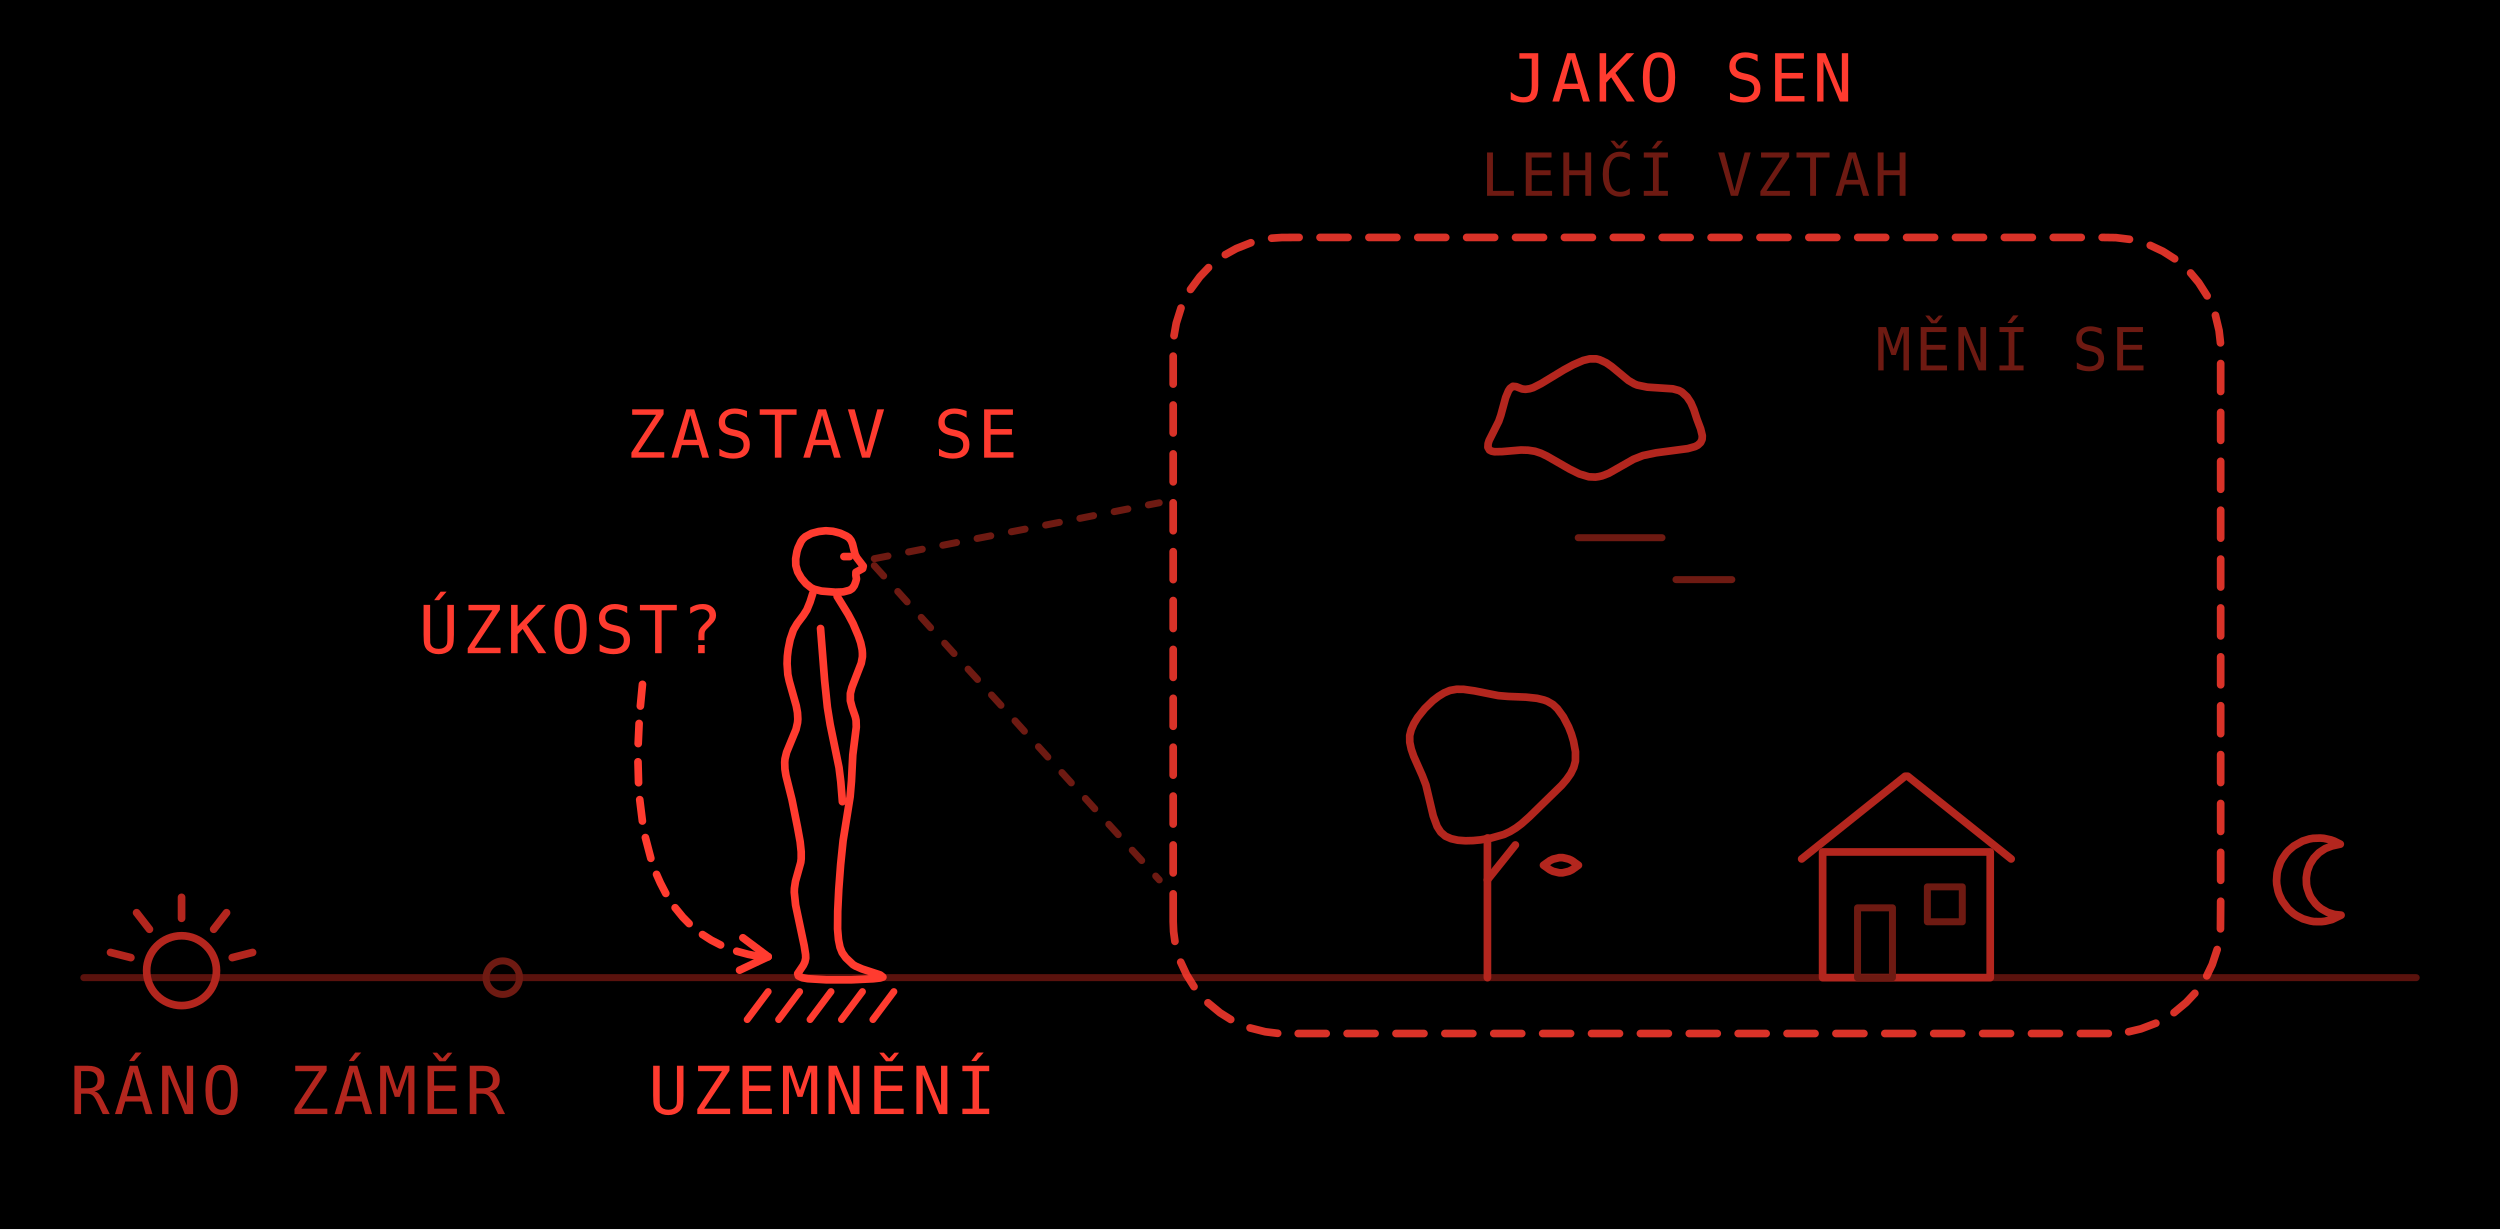
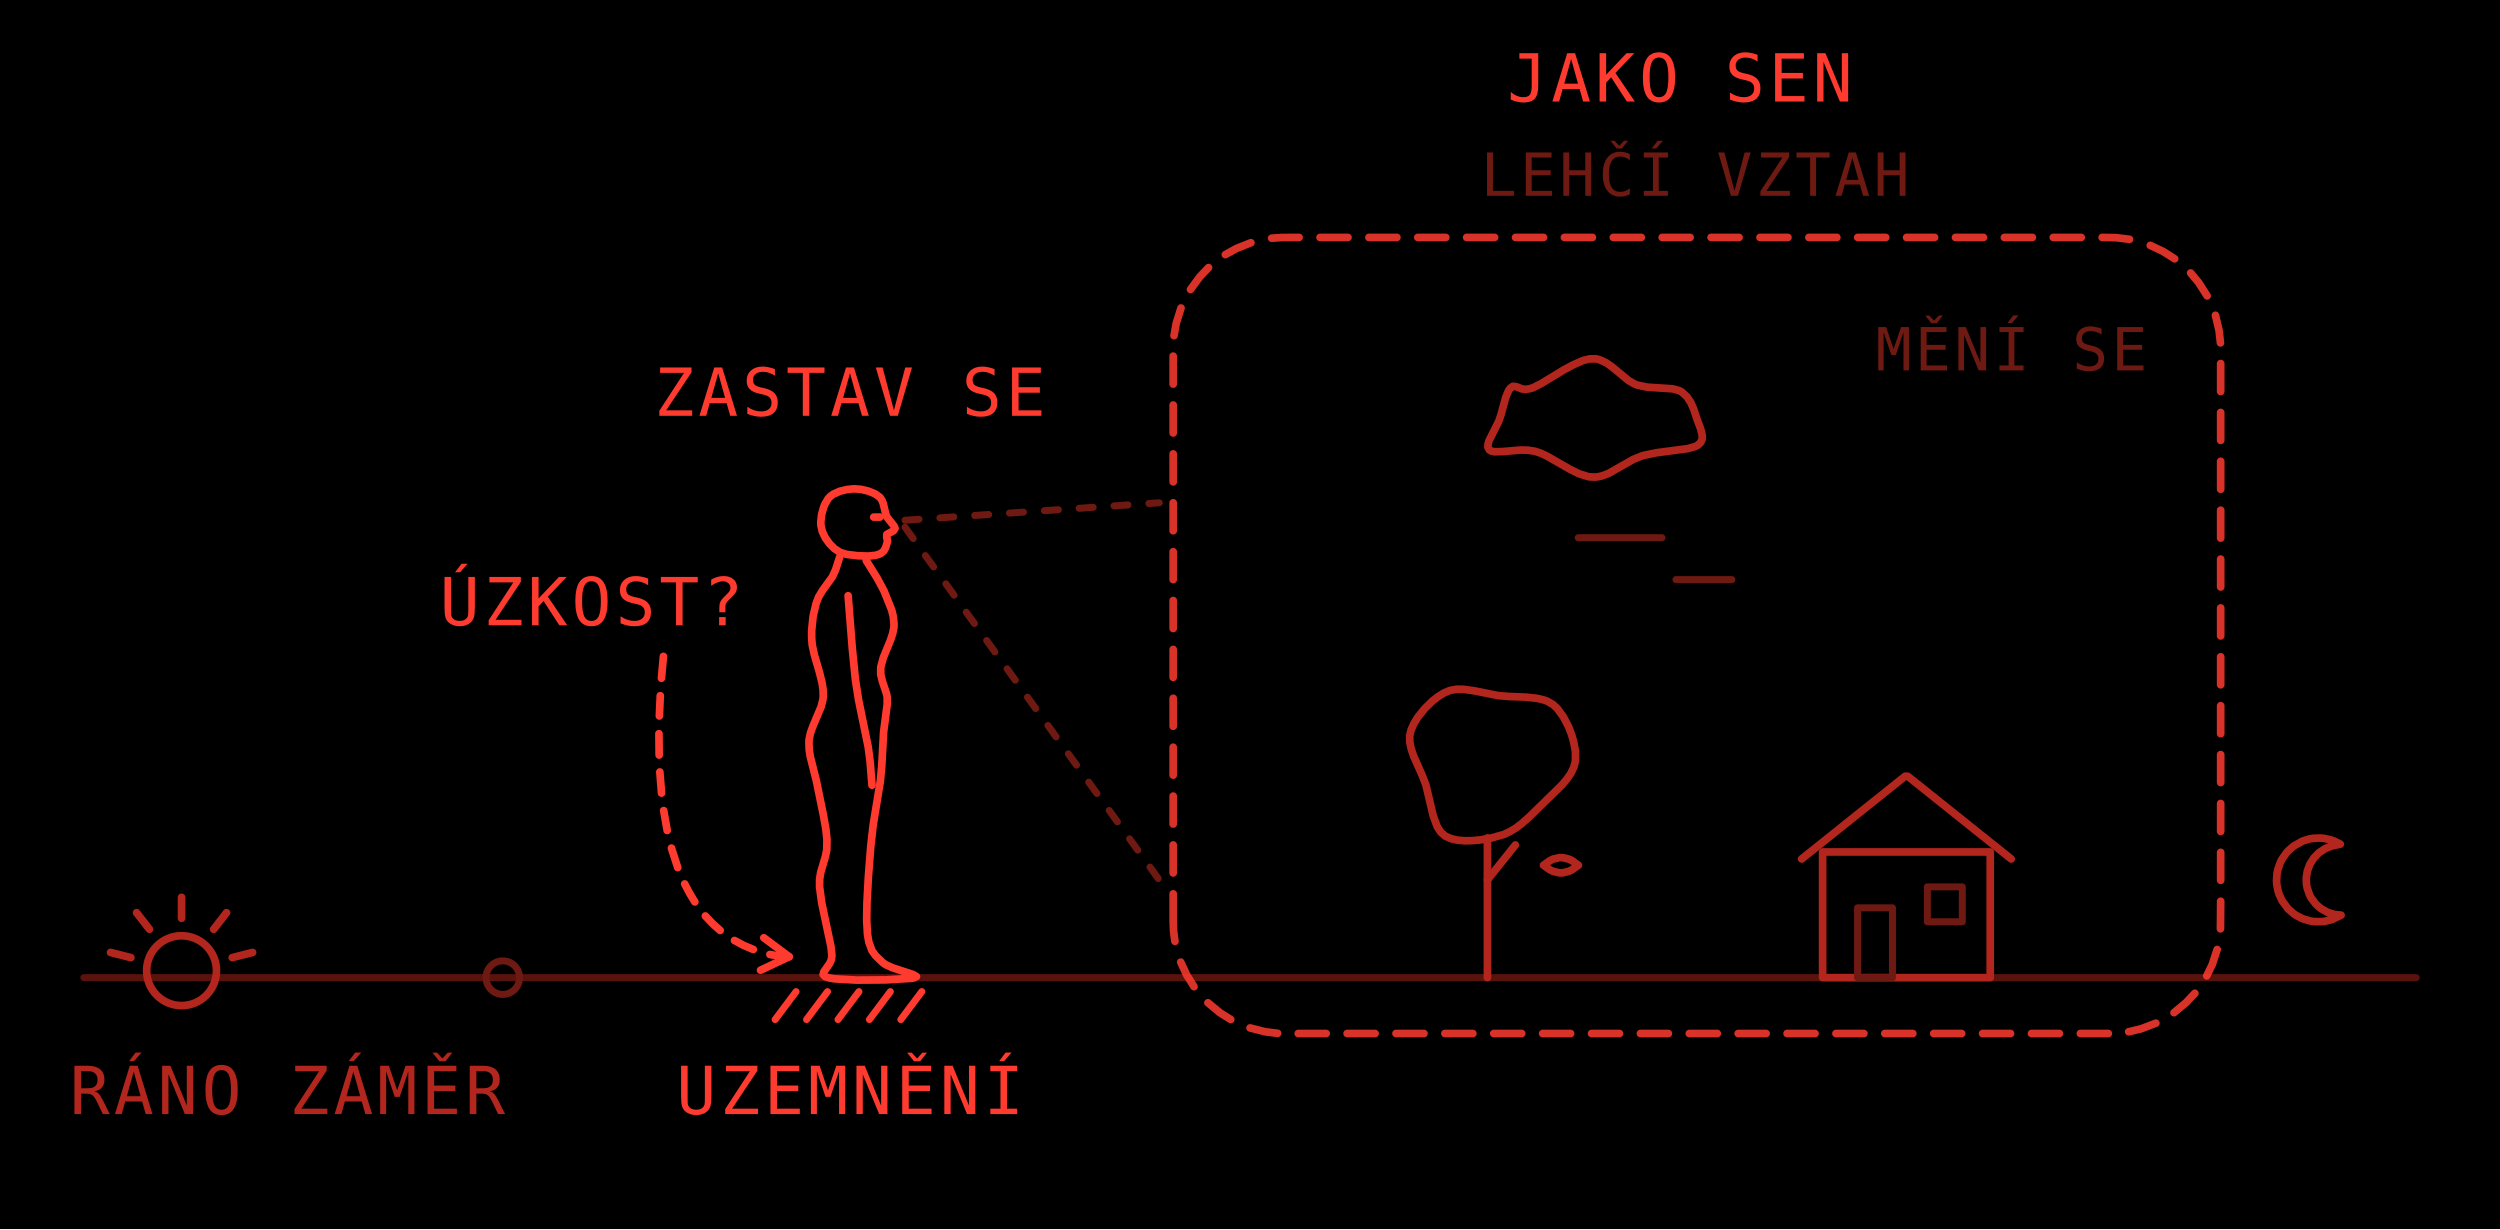
<svg xmlns="http://www.w3.org/2000/svg" width="358" height="176" viewBox="0 0 358 176">
  <rect width="358" height="176" fill="#000000" />
  <line x1="12" y1="140" x2="346" y2="140" fill="none" stroke="#5A120D" stroke-width="1" stroke-linecap="round" stroke-linejoin="round" />
  <circle cx="26" cy="139" r="5" fill="none" stroke="#B3261E" stroke-width="1.1" stroke-linecap="round" stroke-linejoin="round" />
  <line x1="18.74" y1="137.13" x2="15.83" y2="136.39" fill="none" stroke="#B3261E" stroke-width="1.1" stroke-linecap="round" stroke-linejoin="round" />
  <line x1="21.4" y1="133.07" x2="19.56" y2="130.7" fill="none" stroke="#B3261E" stroke-width="1.1" stroke-linecap="round" stroke-linejoin="round" />
  <line x1="26" y1="131.5" x2="26" y2="128.5" fill="none" stroke="#B3261E" stroke-width="1.1" stroke-linecap="round" stroke-linejoin="round" />
  <line x1="30.6" y1="133.07" x2="32.44" y2="130.7" fill="none" stroke="#B3261E" stroke-width="1.1" stroke-linecap="round" stroke-linejoin="round" />
  <line x1="33.26" y1="137.13" x2="36.17" y2="136.39" fill="none" stroke="#B3261E" stroke-width="1.1" stroke-linecap="round" stroke-linejoin="round" />
  <path d="M335.24 131.05L333.94 131.68L332.95 131.92L332.43 131.98L331.36 131.97L330.82 131.88L329.79 131.58L328.84 131.1L328.41 130.81L327.65 130.14L326.8 128.99L326.39 128.12L326.23 127.64L326.03 126.63L326 126.1L326.08 125.02L326.19 124.5L326.55 123.48L326.8 123.01L327.39 122.16L327.73 121.79L328.47 121.15L329.73 120.44L330.7 120.14L331.21 120.05L332.25 120.01L332.77 120.05L333.77 120.27L334.25 120.44L335.13 120.88L333.94 121.14L332.98 121.51L332.09 122.1L331.34 122.87L330.77 123.77L330.41 124.74L330.26 125.71L330.29 126.65L330.38 127.13L330.71 128.1L330.95 128.57L331.59 129.42L331.98 129.8L332.4 130.13L333.32 130.65L334.29 130.95L335.24 131.05" fill="none" stroke="#B3261E" stroke-width="1.1" stroke-linecap="round" stroke-linejoin="round" />
  <circle cx="72" cy="140" r="2.4" fill="none" stroke="#6E1A12" stroke-width="1" stroke-linecap="round" stroke-linejoin="round" />
  <text x="10" y="159.54" text-anchor="start" font-family="'JetBrains Mono', monospace" font-size="9.5" font-weight="500" letter-spacing="0.57" fill="#B3261E">RÁNO ZÁMĚR</text>
-   <path d="M118.25 76L119.27 76.08L120.32 76.35L121.22 76.77L121.58 77.02L121.88 77.41L122.08 77.89L122.45 79.39L122.68 79.85L123.62 81.07L123.53 81.42L122.57 81.95L122.56 82.38L122.65 82.91L122.53 83.34L122.34 83.85L122.03 84.28L121.66 84.52L120.75 84.76L119.62 84.8L117.63 84.64L116.61 84.38L116.16 84.17L115.42 83.58L114.75 82.79L114.23 81.89L113.96 80.97L113.94 80.02L114.12 78.98L114.28 78.46L114.71 77.54L114.97 77.18L115.32 76.86L116.22 76.38L117.25 76.11L118.25 76Z" fill="none" stroke="#FF3B2F" stroke-width="1.1" stroke-linecap="round" stroke-linejoin="round" />
-   <path d="M116.38 85L116 86.21L115.54 87.33L115.06 88.09L114.16 89.28L113.62 90.2L113.15 91.58L112.87 92.97L112.75 93.98L112.71 95.05L112.82 96.59L113.02 97.53L114.02 101.07L114.2 102.05L114.25 102.98L114.21 103.48L113.99 104.45L112.64 107.73L112.41 108.68L112.37 109.17L112.4 110.13L112.55 111.07L113.41 114.51L114.21 118.5L114.58 120.54L114.73 121.97L114.73 122.98L114.67 123.49L113.91 126.21L113.76 127.21L113.74 127.77L113.93 129.6L115.16 135.42L115.36 136.68L115.38 137.21L115.26 137.75L115.04 138.22L114.23 139.42L114.33 139.75L114.89 140.01L115.67 140.15L118.32 140.31L121.94 140.31L125.07 140.16L126.02 140.05L126.43 139.92L126.05 139.61L123.46 138.76L122.52 138.35L122.16 138.14L121.12 137.15L120.6 136.42L120.29 135.64L120.07 134.56L119.94 133.03L119.96 130.47L120.11 127.37L120.38 123.79L120.73 120.39L121.74 114.08L121.93 111.87L122.12 108.1L122.62 104.12L122.59 103.16L122.49 102.68L122.02 101.3L121.77 100.33L121.77 99.31L122 98.41L123.33 94.97L123.5 94.05L123.5 93.54L123.46 93.03L123.25 92.04L122.93 91.1L122.16 89.29L121.46 87.97L119.88 85.4" fill="none" stroke="#FF3B2F" stroke-width="1.1" stroke-linecap="round" stroke-linejoin="round" />
-   <path d="M117.5 90L118.09 97.49L118.48 101.27L118.88 103.75L120.15 109.93L120.4 111.95L120.63 114.8" fill="none" stroke="#FF3B2F" stroke-width="1.1" stroke-linecap="round" stroke-linejoin="round" />
-   <line x1="120.85" y1="79.7" x2="121.65" y2="79.7" fill="none" stroke="#FF3B2F" stroke-width="1.1" stroke-linecap="round" stroke-linejoin="round" />
-   <text x="117.72" y="65.54" text-anchor="middle" font-family="'JetBrains Mono', monospace" font-size="9.5" font-weight="500" letter-spacing="0.57" fill="#FF3B2F">ZASTAV SE</text>
-   <path d="M125.2 80L127.16 79.62M130.11 79.04L132.07 78.65M135.01 78.08L136.98 77.69M139.92 77.11L141.88 76.73M144.83 76.15L146.79 75.77M149.73 75.19L151.7 74.8M154.64 74.23L156.6 73.84M159.55 73.27L161.51 72.88M164.45 72.3L166 72" fill="none" stroke="#6E1A12" stroke-width="1" stroke-linecap="round" stroke-linejoin="round" />
-   <path d="M125.2 81L126.54 82.48M128.56 84.7L129.9 86.19M131.92 88.41L133.26 89.89M135.28 92.11L136.62 93.59M138.63 95.82L139.98 97.3M141.99 99.52L143.34 101M145.35 103.22L146.69 104.71M148.71 106.93L150.05 108.41M152.07 110.63L153.41 112.11M155.43 114.34L156.77 115.82M158.78 118.04L160.13 119.52M162.14 121.75L163.49 123.23M165.5 125.45L166 126" fill="none" stroke="#6E1A12" stroke-width="1" stroke-linecap="round" stroke-linejoin="round" />
+   <path d="M122.27 70L123.28 70.07L124.33 70.32L125.28 70.7L126.01 71.22L126.29 71.63L126.48 72.11L126.84 73.61L127.02 74.05L128.03 75.33L128.17 75.66L127.94 76.01L126.99 76.53L126.98 76.96L127.1 77.48L126.83 78.41L126.57 78.89L126.19 79.22L125.82 79.39L125.38 79.52L124.33 79.63L122.82 79.58L121.25 79.39L120.28 79.09L119.49 78.57L118.79 77.86L118.18 77.02L117.75 76.1L117.55 75.2L117.54 74.73L117.65 73.71L117.93 72.68L118.13 72.19L118.6 71.39L118.92 71.06L119.32 70.77L120.25 70.35L121.28 70.1L122.27 70Z" fill="none" stroke="#FF3B2F" stroke-width="1.1" stroke-linecap="round" stroke-linejoin="round" />
+   <path d="M120.22 79.84L119.67 81.56L119.19 82.61L117.78 84.56L117.23 85.48L116.86 86.44L116.44 88.23L116.23 90.26L116.23 91.37L116.31 92.37L116.62 93.79L117.36 96.33L117.73 97.84L117.87 98.8L117.89 99.74L117.83 100.24L117.58 101.21L116.4 104.02L116.06 104.96L115.86 105.92L115.84 106.42L115.88 107.41L116.04 108.39L116.89 111.75L117.91 116.73L118.27 118.77L118.42 120.2L118.39 121.72L118.19 122.68L117.53 124.91L117.37 125.9L117.36 126.99L117.67 129.3L119 135.59L119.13 136.91L119.03 137.47L118.82 137.95L117.98 139.15L117.87 139.55L118.15 139.84L118.69 140.03L119.5 140.17L122.66 140.35L126.83 140.32L130.48 140.1L130.85 140.04L131.24 139.84L130.78 139.56L127.85 138.6L126.85 138.15L126.48 137.9L125.41 136.88L124.87 136.14L124.42 134.92L124.22 133.75L124.11 131.77L124.15 129.23L124.35 125.57L124.7 121.14L125.04 118.13L126.07 111.82L126.27 109.62L126.53 104.85L127.05 100.85L127.05 99.9L126.97 99.41L126.36 97.57L126.12 96.59L126.12 95.55L126.49 94.18L127.51 91.69L127.83 90.73L128.01 89.81L128.02 89.32L127.92 88.32L127.69 87.36L126.58 84.6L125.64 82.84L124.05 80.28" fill="none" stroke="#FF3B2F" stroke-width="1.1" stroke-linecap="round" stroke-linejoin="round" />
+   <path d="M121.45 85.31L122.05 92.88L122.49 97.31L122.95 100.25L124.33 106.99L124.6 109.07L124.87 112.44" fill="none" stroke="#FF3B2F" stroke-width="1.1" stroke-linecap="round" stroke-linejoin="round" />
+   <line x1="125.12" y1="74.05" x2="125.99" y2="74.05" fill="none" stroke="#FF3B2F" stroke-width="1.1" stroke-linecap="round" stroke-linejoin="round" />
+   <text x="121.72" y="59.54" text-anchor="middle" font-family="'JetBrains Mono', monospace" font-size="9.5" font-weight="500" letter-spacing="0.57" fill="#FF3B2F">ZASTAV SE</text>
+   <path d="M129.6 74.5L131.6 74.36M134.59 74.16L136.58 74.02M139.58 73.81L141.57 73.68M144.56 73.47L146.56 73.34M149.55 73.13L151.55 72.99M154.54 72.79L156.54 72.65M159.53 72.44L161.52 72.31M164.52 72.1L166 72" fill="none" stroke="#6E1A12" stroke-width="1" stroke-linecap="round" stroke-linejoin="round" />
+   <path d="M129.6 75.5L130.77 77.12M132.52 79.56L133.69 81.18M135.45 83.61L136.62 85.23M138.37 87.67L139.54 89.29M141.29 91.72L142.46 93.35M144.22 95.78L145.39 97.4M147.14 99.84L148.31 101.46M150.07 103.89L151.23 105.52M152.99 107.95L154.16 109.57M155.91 112.01L157.08 113.63M158.84 116.06L160.01 117.68M161.76 120.12L162.93 121.74M164.68 124.17L165.85 125.8" fill="none" stroke="#6E1A12" stroke-width="1" stroke-linecap="round" stroke-linejoin="round" />
  <path d="M168 132L168 128M168 125L168 121M168 118L168 114M168 111L168 107M168 104L168 100M168 97L168 93M168 90L168 86M168 83L168 79M168 76L168 72M168 69L168 65M168 62L168 58M168 55L168 51M168.12 48.07L168.44 46.28L169.12 44.11M170.48 41.45L171.82 39.63L173.06 38.32M175.47 36.46L177.04 35.59L179.13 34.76M182.1 34.11L183.57 34.01L186.03 34M189.03 34L193.03 34M196.03 34L200.03 34M203.03 34L207.03 34M210.03 34L214.03 34M217.03 34L221.03 34M224.03 34L228.03 34M231.03 34L235.03 34M238.03 34L242.03 34M245.03 34L249.03 34M252.03 34L256.03 34M259.03 34L263.03 34M266.03 34L270.03 34M273.03 34L277.03 34M280.03 34L284.03 34M287.03 34L291.03 34M294.03 34L298.03 34M301.03 34L302.99 34.03L304.94 34.27M307.92 35.14L309.73 35.99L311.41 37.06M313.7 39.09L314.85 40.47L316.06 42.37M317.25 45.15L317.77 47.33L317.97 49.1M318 52.06L318 56.06M318 59.06L318 63.06M318 66.06L318 70.06M318 73.06L318 77.06M318 80.06L318 84.06M318 87.06L318 91.06M318 94.06L318 98.06M318 101.06L318 105.06M318 108.06L318 112.06M318 115.06L318 119.06M318 122.06L318 126.06M318 129.06L317.97 133.01M317.5 135.97L316.79 138.11L316.01 139.74M314.3 142.24L313.06 143.56L311.32 145.01M308.72 146.52L306.59 147.33L304.83 147.75M301.91 148L297.91 148M294.91 148L290.91 148M287.91 148L283.91 148M280.91 148L276.91 148M273.91 148L269.91 148M266.91 148L262.91 148M259.91 148L255.91 148M252.91 148L248.91 148M245.91 148L241.91 148M238.91 148L234.91 148M231.91 148L227.91 148M224.91 148L220.91 148M217.91 148L213.91 148M210.91 148L206.91 148M203.91 148L199.91 148M196.91 148L192.91 148M189.91 148L185.91 148M182.96 147.97L181.18 147.75L179.01 147.2M176.24 145.99L174.71 145.03L172.98 143.6M170.98 141.29L169.92 139.59L169.08 137.78M168.25 134.8L168.06 133.4L168 132" fill="none" stroke="#FF3B2F" stroke-opacity="0.85" stroke-width="1.1" stroke-linecap="round" stroke-linejoin="round" />
  <text x="240.43" y="14.54" text-anchor="end" font-family="'JetBrains Mono', monospace" font-size="9.5" font-weight="500" letter-spacing="0.57" fill="#FF3B2F">JAKO</text>
  <text x="247" y="14.54" text-anchor="start" font-family="'JetBrains Mono', monospace" font-size="9.5" font-weight="500" letter-spacing="0.57" fill="#FF3B2F">SEN</text>
  <text x="242.75" y="28.04" text-anchor="middle" font-family="'JetBrains Mono', monospace" font-size="8.5" font-weight="500" letter-spacing="0.51" fill="#6E1A12">LEHČÍ VZTAH</text>
  <line x1="213" y1="140" x2="213" y2="120" fill="none" stroke="#B3261E" stroke-width="1.1" stroke-linecap="round" stroke-linejoin="round" />
  <line x1="213" y1="126" x2="217" y2="121" fill="none" stroke="#B3261E" stroke-width="1.1" stroke-linecap="round" stroke-linejoin="round" />
  <path d="M225.6 109L225.36 109.9L224.93 110.78L224.33 111.63L223.63 112.45L218.99 116.98L217.89 117.96L217.09 118.56L216.24 119.08L215.34 119.5L213.52 120.01L212.01 120.27L210.96 120.37L209.85 120.4L208.77 120.32L207.8 120.1L206.98 119.74L206.32 119.17L205.8 118.36L205.24 116.84L204.19 112.41L203.67 111.06L202.44 108.29L202.09 107.27L201.88 106.29L201.87 105.33L202.09 104.47L202.48 103.6L203.01 102.73L204.03 101.46L205.18 100.34L205.99 99.72L206.8 99.22L207.63 98.87L208.59 98.7L209.59 98.71L211.14 98.93L214.56 99.61L215.98 99.73L218.52 99.83L220.11 100L221.1 100.24L221.56 100.41L222.38 100.88L223.02 101.48L223.88 102.66L224.62 104.08L225.02 105.1L225.33 106.14L225.61 107.65L225.6 109Z" fill="none" stroke="#B3261E" stroke-width="1.1" stroke-linecap="round" stroke-linejoin="round" />
  <rect x="261" y="122" width="24" height="18" fill="none" stroke="#B3261E" stroke-width="1.1" stroke-linecap="round" stroke-linejoin="round" />
  <path d="M258 123L272.81 111.16L273.19 111.16L288 123" fill="none" stroke="#B3261E" stroke-width="1.1" stroke-linecap="round" stroke-linejoin="round" />
  <rect x="266" y="130" width="5" height="10" fill="none" stroke="#6E1A12" stroke-width="1" stroke-linecap="round" stroke-linejoin="round" />
  <rect x="276" y="127" width="5" height="5" fill="none" stroke="#6E1A12" stroke-width="1" stroke-linecap="round" stroke-linejoin="round" />
  <path d="M243 60L243.53 61.41L243.77 62.4L243.74 62.91L243.53 63.37L243.12 63.75L242.73 63.95L241.69 64.24L237.16 64.84L235.28 65.23L233.91 65.77L230.37 67.78L229.43 68.14L228.95 68.25L228.47 68.32L227.53 68.28L226.17 67.87L224.76 67.17L221.52 65.31L220.65 64.9L219.81 64.62L218.83 64.47L217.81 64.44L215.11 64.67L214.02 64.69L213.61 64.61L213.3 64.45L213.07 64.05L213.1 63.53L213.24 63.08L214.62 60.33L214.92 59.46L215.61 56.93L216.01 55.97L216.25 55.61L216.65 55.32L217.13 55.37L217.97 55.7L218.45 55.75L219.04 55.67L219.56 55.51L220.68 54.94L223.95 52.96L225.28 52.24L226.7 51.62L227.65 51.39L228.6 51.39L229.08 51.52L229.99 51.94L230.8 52.5L233.19 54.48L234.01 54.96L234.44 55.14L235.9 55.44L239.54 55.68L240.43 55.92L240.84 56.14L241.58 56.82L242.13 57.66L242.55 58.62L243 60Z" fill="none" stroke="#B3261E" stroke-width="1.1" stroke-linecap="round" stroke-linejoin="round" />
  <text x="307.49" y="53.04" text-anchor="end" font-family="'JetBrains Mono', monospace" font-size="8.5" font-weight="500" letter-spacing="0.51" fill="#6E1A12">MĚNÍ SE</text>
  <line x1="226" y1="77" x2="238" y2="77" fill="none" stroke="#6E1A12" stroke-width="1" stroke-linecap="round" stroke-linejoin="round" />
  <line x1="240" y1="83" x2="248" y2="83" fill="none" stroke="#6E1A12" stroke-width="1" stroke-linecap="round" stroke-linejoin="round" />
  <path d="M221.03 123.9L221.94 123.25L222.39 123.03L223.3 122.81L223.76 122.81L224.67 123.03L225.12 123.25L226.03 123.9L225.12 124.55L224.67 124.77L223.76 124.99L223.3 124.99L222.39 124.77L221.94 124.55L221.03 123.9" fill="none" stroke="#B3261E" stroke-width="1.1" stroke-linecap="round" stroke-linejoin="round" />
-   <text x="103.43" y="93.54" text-anchor="end" font-family="'JetBrains Mono', monospace" font-size="9.5" font-weight="500" letter-spacing="0.57" fill="#FF3B2F">ÚZKOST?</text>
-   <path d="M92 98L91.7 101.11M91.52 103.6L91.39 106.48M91.36 109.09L91.44 112.08M91.61 114.51L91.99 117.57M92.42 119.94L93.2 122.91M94.02 125.21L94.56 126.43L95.34 127.94M96.68 129.99L97.78 131.34L98.68 132.26M100.6 133.83L101.85 134.63L103.19 135.32M105.5 136.22L107.15 136.66L108.44 136.91" fill="none" stroke="#FF3B2F" stroke-width="1.1" stroke-linecap="round" stroke-linejoin="round" />
-   <line x1="110" y1="137" x2="105.91" y2="138.93" fill="none" stroke="#FF3B2F" stroke-width="1.1" stroke-linecap="round" stroke-linejoin="round" />
-   <line x1="110" y1="137" x2="106.38" y2="134.29" fill="none" stroke="#FF3B2F" stroke-width="1.1" stroke-linecap="round" stroke-linejoin="round" />
-   <line x1="110" y1="142" x2="107" y2="146" fill="none" stroke="#FF3B2F" stroke-width="1" stroke-linecap="round" stroke-linejoin="round" />
-   <line x1="114.5" y1="142" x2="111.5" y2="146" fill="none" stroke="#FF3B2F" stroke-width="1" stroke-linecap="round" stroke-linejoin="round" />
-   <line x1="119" y1="142" x2="116" y2="146" fill="none" stroke="#FF3B2F" stroke-width="1" stroke-linecap="round" stroke-linejoin="round" />
-   <line x1="123.5" y1="142" x2="120.5" y2="146" fill="none" stroke="#FF3B2F" stroke-width="1" stroke-linecap="round" stroke-linejoin="round" />
-   <line x1="128" y1="142" x2="125" y2="146" fill="none" stroke="#FF3B2F" stroke-width="1" stroke-linecap="round" stroke-linejoin="round" />
-   <text x="117.72" y="159.54" text-anchor="middle" font-family="'JetBrains Mono', monospace" font-size="9.5" font-weight="500" letter-spacing="0.57" fill="#FF3B2F">UZEMNĚNÍ</text>
+   <text x="106.43" y="89.54" text-anchor="end" font-family="'JetBrains Mono', monospace" font-size="9.5" font-weight="500" letter-spacing="0.57" fill="#FF3B2F">ÚZKOST?</text>
+   <path d="M95 94L94.72 97.12M94.55 99.63L94.42 102.53M94.36 105.07L94.39 108.12M94.49 110.55L94.73 113.57M95.04 116.08L95.54 118.92M96.15 121.45L97.05 124.24M98.05 126.58L98.75 127.91L99.5 129.15M101.01 131.17L102.04 132.26L103.13 133.24M105.18 134.68L106.49 135.38L107.87 135.96M110.25 136.68L112 137" fill="none" stroke="#FF3B2F" stroke-width="1.1" stroke-linecap="round" stroke-linejoin="round" />
+   <line x1="113" y1="137" x2="108.91" y2="138.93" fill="none" stroke="#FF3B2F" stroke-width="1.1" stroke-linecap="round" stroke-linejoin="round" />
+   <line x1="113" y1="137" x2="109.38" y2="134.29" fill="none" stroke="#FF3B2F" stroke-width="1.1" stroke-linecap="round" stroke-linejoin="round" />
+   <line x1="114" y1="142" x2="111" y2="146" fill="none" stroke="#FF3B2F" stroke-width="1" stroke-linecap="round" stroke-linejoin="round" />
+   <line x1="118.5" y1="142" x2="115.5" y2="146" fill="none" stroke="#FF3B2F" stroke-width="1" stroke-linecap="round" stroke-linejoin="round" />
+   <line x1="123" y1="142" x2="120" y2="146" fill="none" stroke="#FF3B2F" stroke-width="1" stroke-linecap="round" stroke-linejoin="round" />
+   <line x1="127.5" y1="142" x2="124.5" y2="146" fill="none" stroke="#FF3B2F" stroke-width="1" stroke-linecap="round" stroke-linejoin="round" />
+   <line x1="132" y1="142" x2="129" y2="146" fill="none" stroke="#FF3B2F" stroke-width="1" stroke-linecap="round" stroke-linejoin="round" />
+   <text x="121.72" y="159.54" text-anchor="middle" font-family="'JetBrains Mono', monospace" font-size="9.5" font-weight="500" letter-spacing="0.57" fill="#FF3B2F">UZEMNĚNÍ</text>
</svg>
